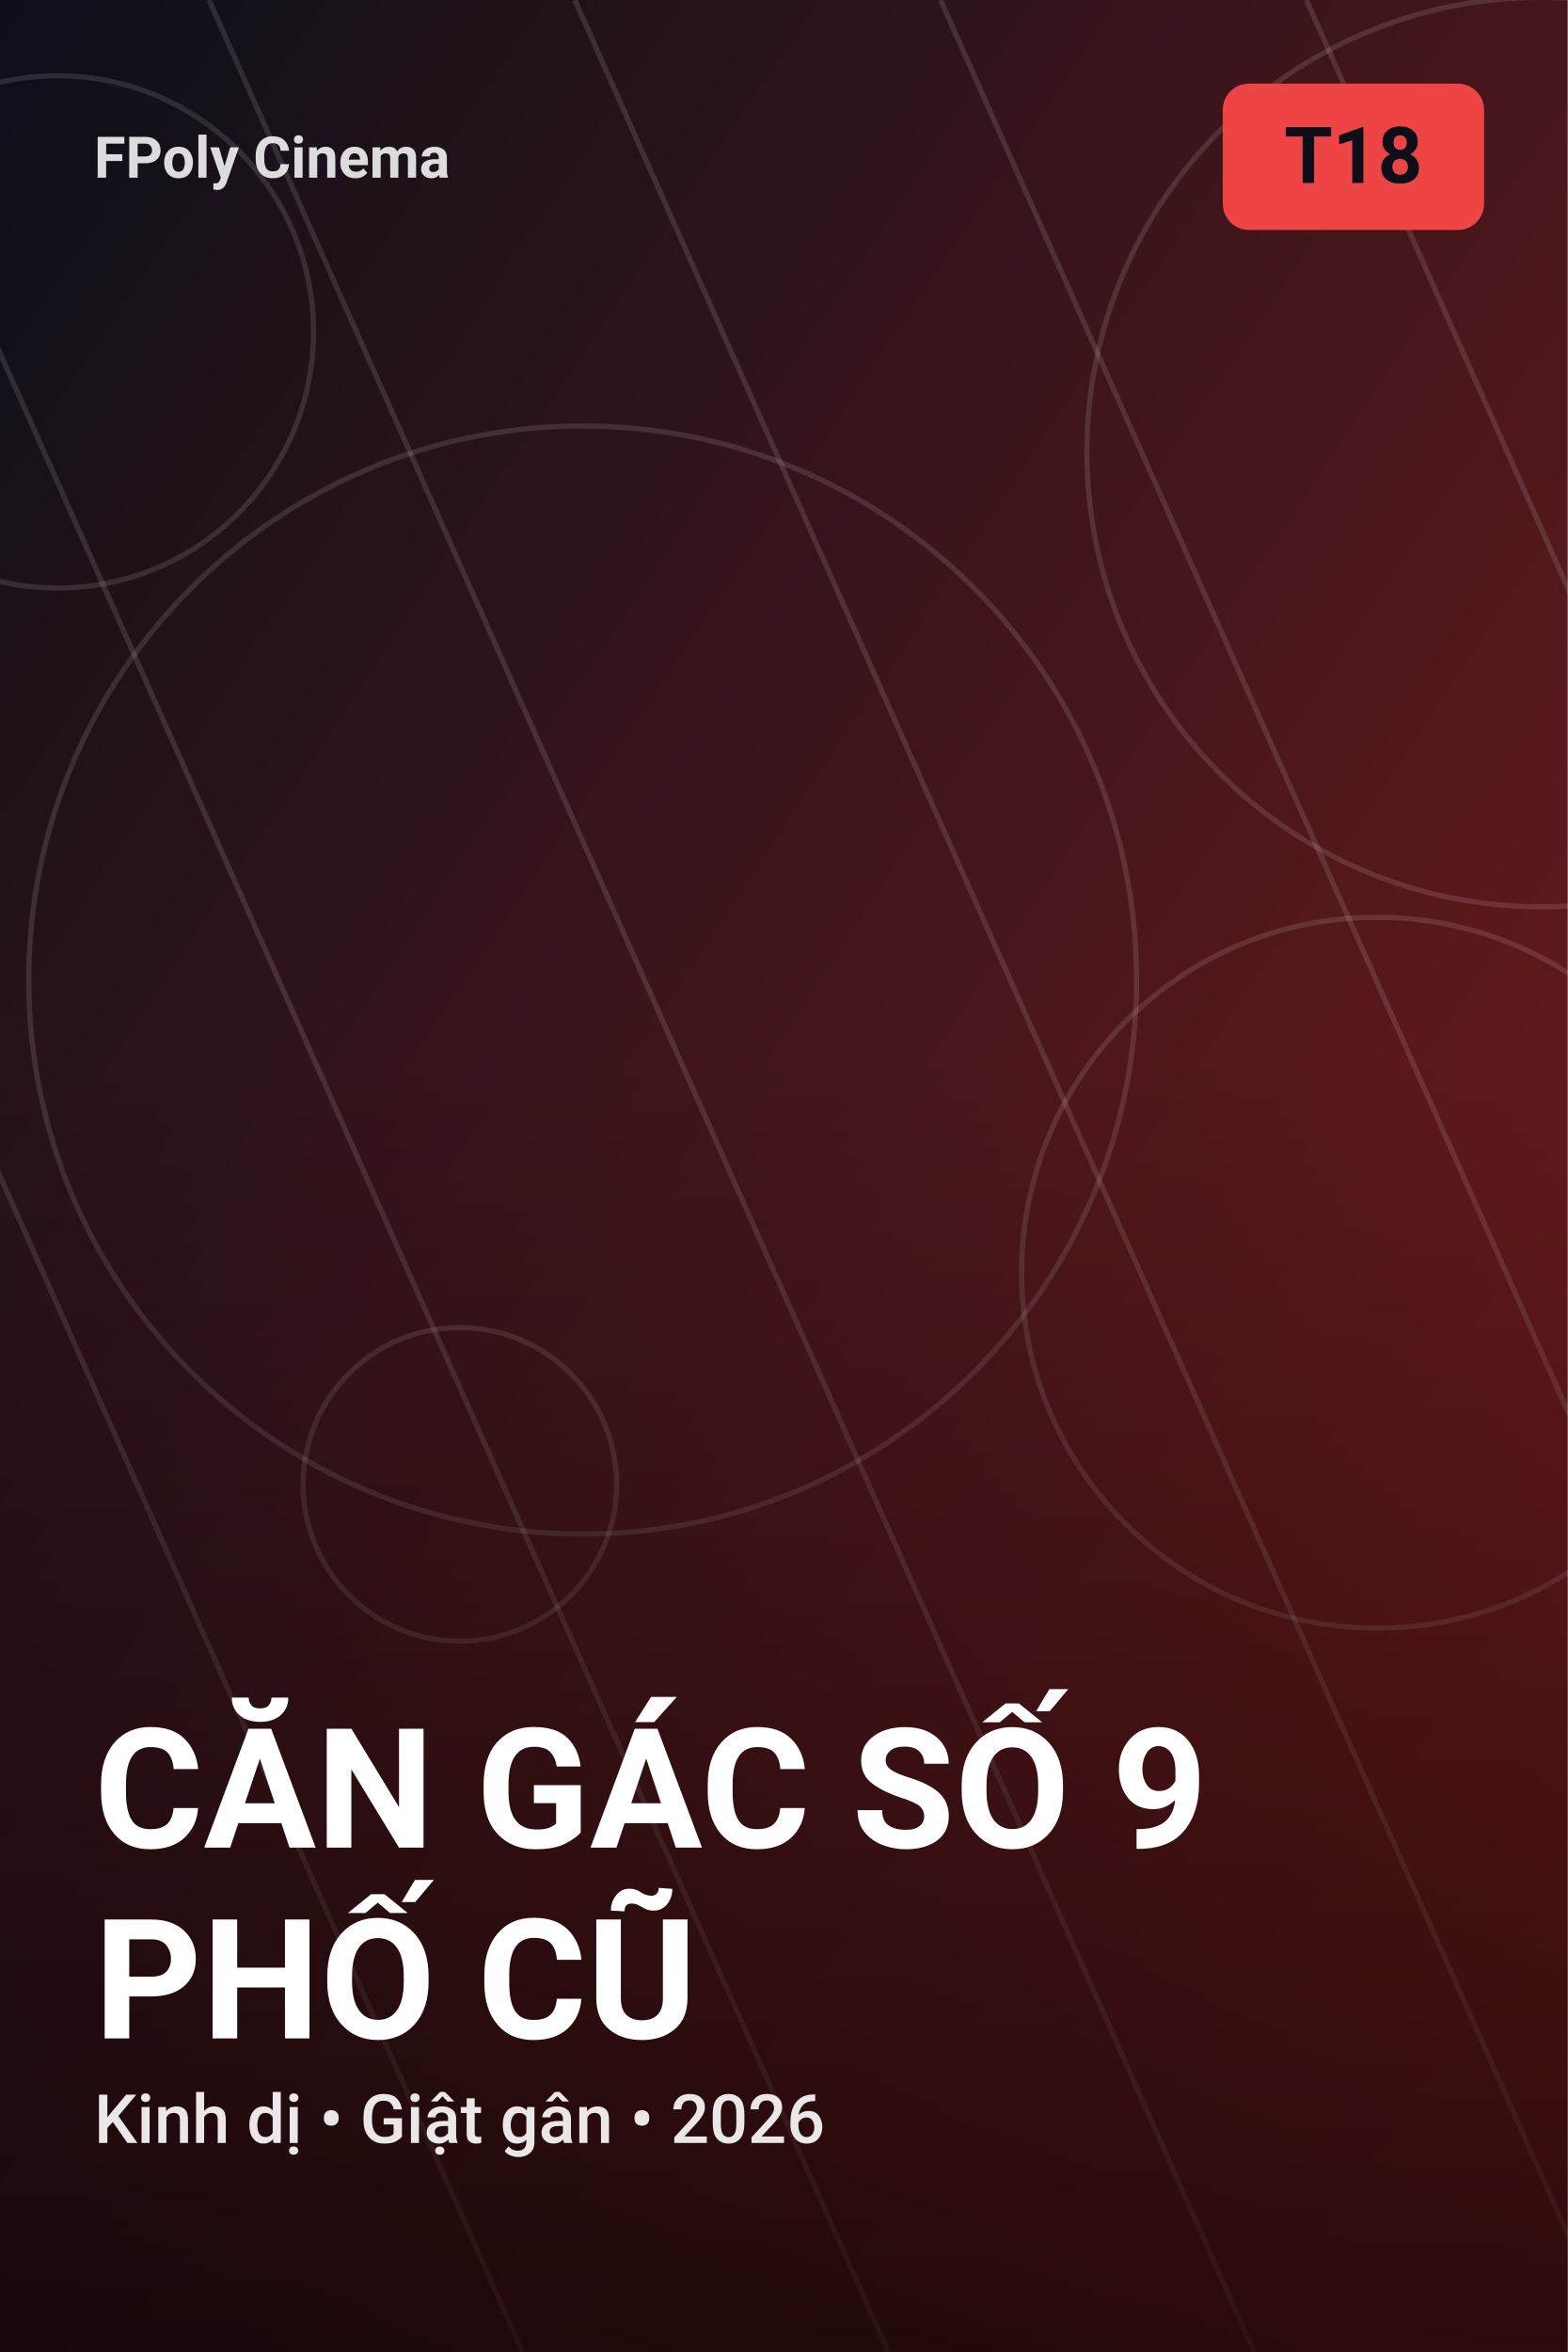
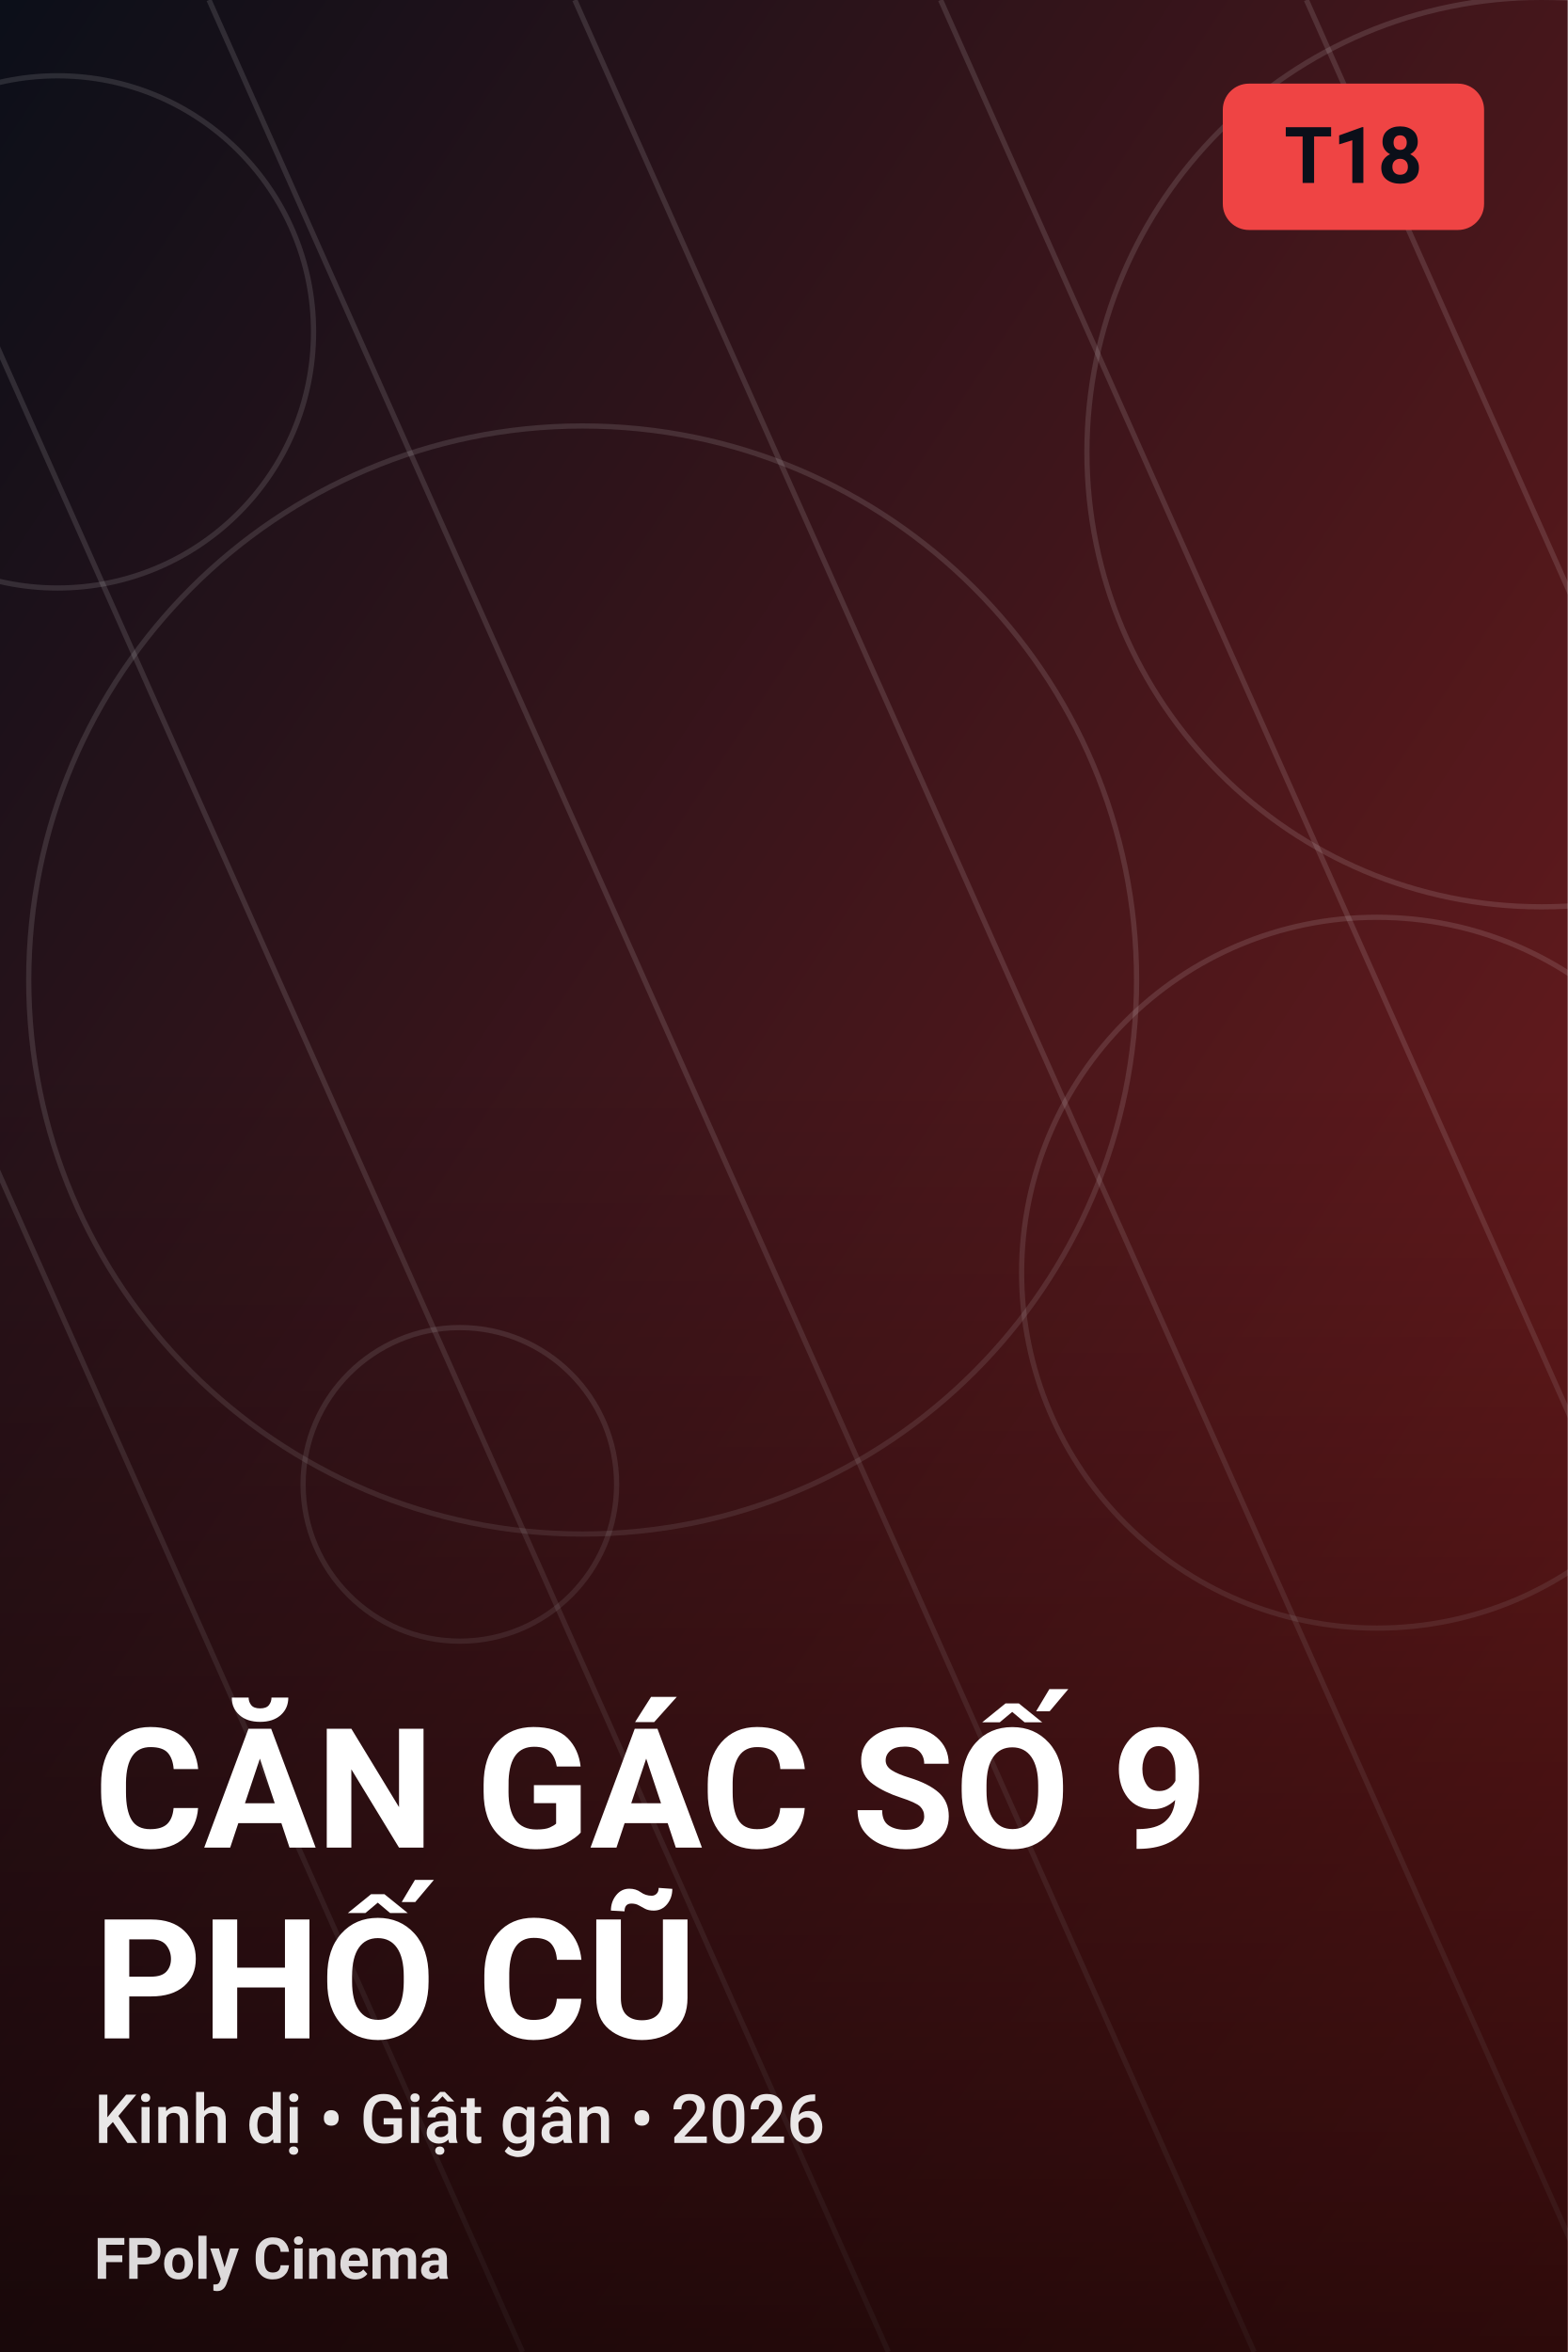
<svg xmlns="http://www.w3.org/2000/svg" width="600" height="900" viewBox="0 0 600 900" role="img" aria-label="Căn Gác Số 9 Phố Cũ">
  <defs>
    <linearGradient id="bg" x1="0" y1="0" x2="1" y2="1">
      <stop offset="0" stop-color="#0B0F19" />
      <stop offset="1" stop-color="#7F1D1D" />
    </linearGradient>
    <linearGradient id="shade" x1="0" y1="0" x2="0" y2="1">
      <stop offset="0.45" stop-color="#000000" stop-opacity="0" />
      <stop offset="1" stop-color="#000000" stop-opacity="0.65" />
    </linearGradient>
  </defs>
  <rect width="600" height="900" fill="url(#bg)" />
  <g fill="none" stroke="#FFFFFF" stroke-opacity="0.12" stroke-width="2">
    <circle cx="176" cy="568" r="60" />
    <circle cx="22" cy="127" r="98" />
    <circle cx="527" cy="487" r="136" />
    <circle cx="590" cy="173" r="174" />
    <circle cx="223" cy="375" r="212" />
    <line x1="-200" y1="0" x2="200" y2="900" />
    <line x1="-60" y1="0" x2="340" y2="900" />
    <line x1="80" y1="0" x2="480" y2="900" />
    <line x1="220" y1="0" x2="620" y2="900" />
    <line x1="360" y1="0" x2="760" y2="900" />
    <line x1="500" y1="0" x2="900" y2="900" />
  </g>
  <rect width="600" height="900" fill="url(#shade)" />
  <rect x="468" y="32" width="100" height="56" rx="10" fill="#EF4444" />
  <text x="518" y="70" text-anchor="middle" font-family="'Be Vietnam Pro', 'Segoe UI', Roboto, Arial, sans-serif" font-size="30" font-weight="700" fill="#0B0F19">T18</text>
-   <text x="36" y="68" font-family="'Be Vietnam Pro', 'Segoe UI', Roboto, Arial, sans-serif" font-size="22" font-weight="600" fill="#FFFFFF" fill-opacity="0.85">FPoly Cinema</text>
+   <text x="36" y="872" font-family="'Be Vietnam Pro', 'Segoe UI', Roboto, Arial, sans-serif" font-size="22" font-weight="600" fill="#FFFFFF" fill-opacity="0.85">FPoly Cinema</text>
  <g font-family="'Be Vietnam Pro', 'Segoe UI', Roboto, Arial, sans-serif" font-weight="700" font-size="64" fill="#FFFFFF">
    <text x="36" y="707">CĂN GÁC SỐ 9</text>
    <text x="36" y="780">PHỐ CŨ</text>
  </g>
  <text x="36" y="820" font-family="'Be Vietnam Pro', 'Segoe UI', Roboto, Arial, sans-serif" font-size="26" font-weight="500" fill="#FFFFFF" fill-opacity="0.9">Kinh dị • Giật gân • 2026</text>
</svg>
